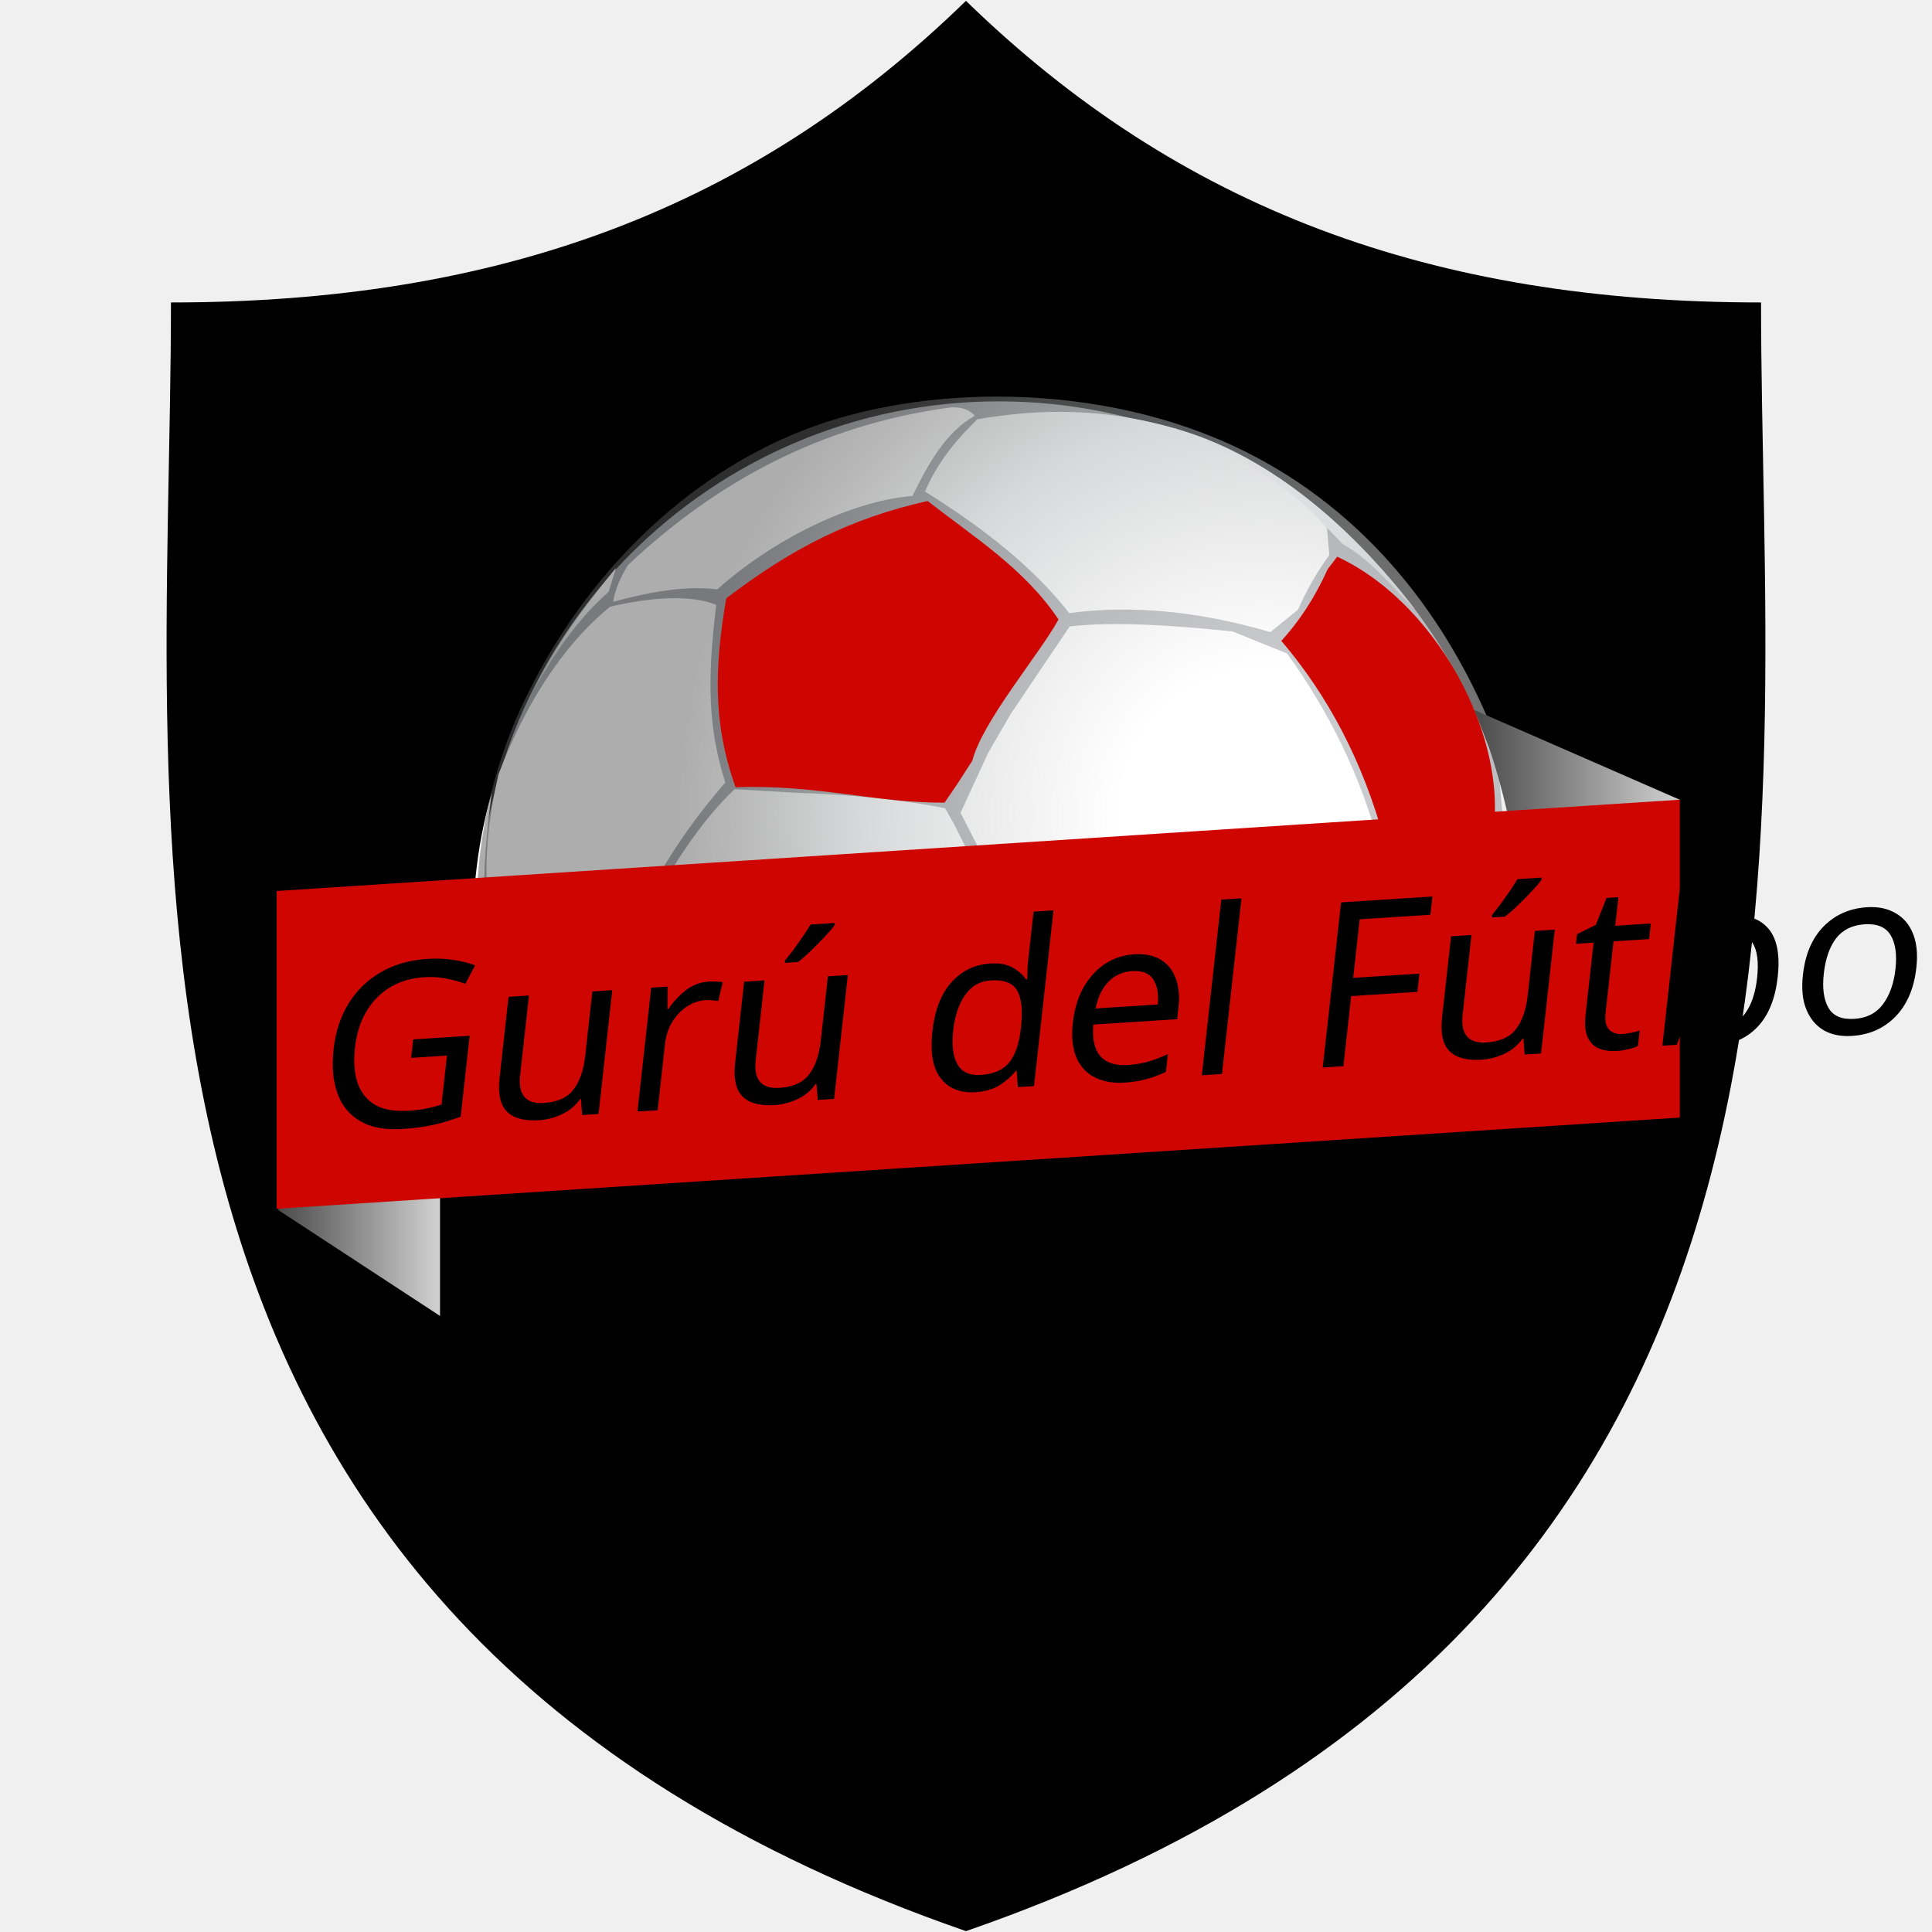
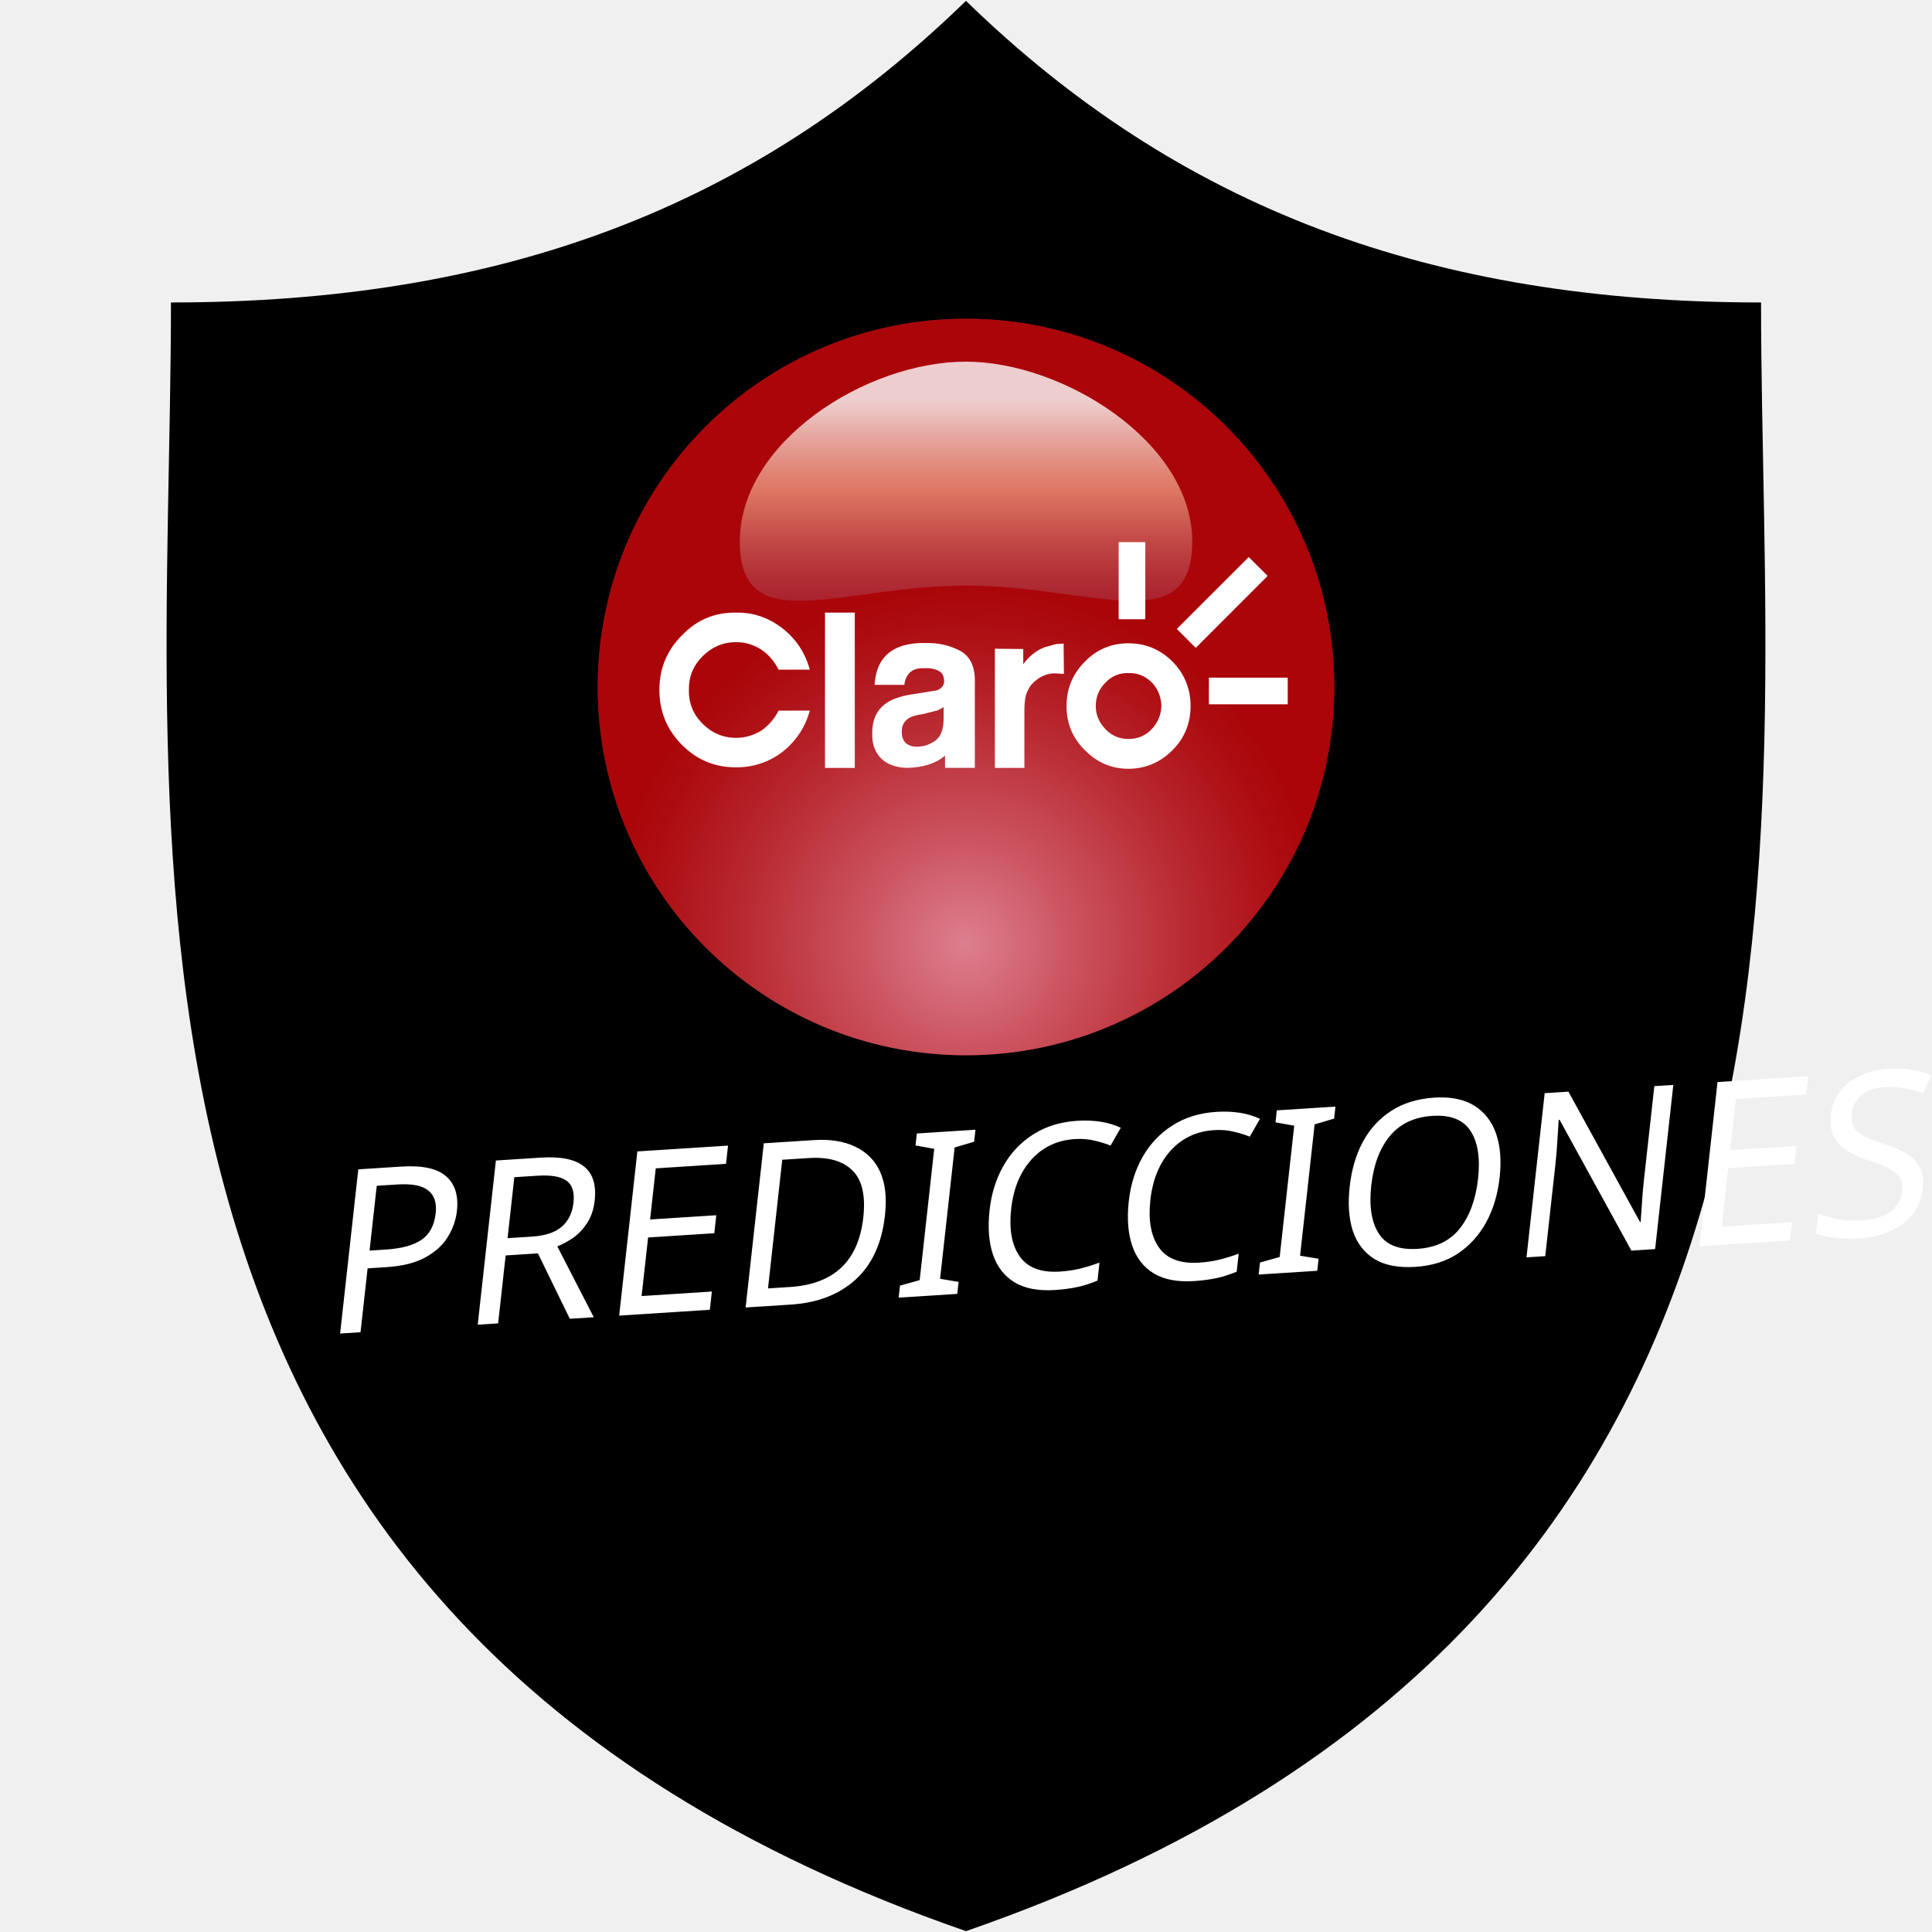
- <svg xmlns="http://www.w3.org/2000/svg" xmlns:xlink="http://www.w3.org/1999/xlink" version="1.1" id="Layer_1" x="0px" y="0px" width="125px" height="125px" viewBox="0 0 125 125" enable-background="new 0 0 125 125" xml:space="preserve">
+ <svg xmlns="http://www.w3.org/2000/svg" version="1.1" id="Layer_1" x="0px" y="0px" width="125px" height="125px" viewBox="0 0 125 125" enable-background="new 0 0 125 125" xml:space="preserve">
  <g>
-     <g>
-       <path d="M113.939,19.569c-21.312,0-37.638-6.088-51.441-19.514C48.694,13.481,32.369,19.569,11.061,19.569    c0,34.958-7.232,85.037,51.438,105.375C121.172,104.607,113.939,54.528,113.939,19.569z" />
+     <path d="M113.939,19.569c-21.312,0-37.642-6.088-51.441-19.514C48.694,13.481,32.369,19.569,11.061,19.569   c0,34.958-7.232,85.037,51.438,105.375C121.172,104.607,113.939,54.528,113.939,19.569z" />
+   </g>
+   <g>
+     <circle fill="#A41F30" cx="62.501" cy="44.449" r="23.826" />
+     <radialGradient id="SVGID_1_" cx="-151.999" cy="155.936" r="22.99" gradientTransform="matrix(1 0 0 -1 214.5 217)" gradientUnits="userSpaceOnUse">
+       <stop offset="0" style="stop-color:#EB97A6" />
+       <stop offset="0.323" style="stop-color:#D35D67" />
+       <stop offset="0.639" style="stop-color:#BD2B2F" />
+       <stop offset="0.873" style="stop-color:#B00C0D" />
+       <stop offset="1" style="stop-color:#AB0000" />
+     </radialGradient>
+     <circle opacity="0.8" fill="url(#SVGID_1_)" enable-background="new    " cx="62.501" cy="44.449" r="23.826" />
+     <linearGradient id="SVGID_2_" gradientUnits="userSpaceOnUse" x1="-151.999" y1="192.502" x2="-151.999" y2="175.084" gradientTransform="matrix(1 0 0 -1 214.5 217)">
+       <stop offset="0.084" style="stop-color:#FFFFFF" />
+       <stop offset="0.086" style="stop-color:#FFFFFE" />
+       <stop offset="0.247" style="stop-color:#F4C4B7" />
+       <stop offset="0.363" style="stop-color:#EDA08A" />
+       <stop offset="0.421" style="stop-color:#EA9279" />
+       <stop offset="0.448" style="stop-color:#E48973" />
+       <stop offset="0.597" style="stop-color:#C95B56" />
+       <stop offset="0.73" style="stop-color:#B53A41" />
+       <stop offset="0.84" style="stop-color:#A82635" />
+       <stop offset="0.914" style="stop-color:#A41F30" />
+     </linearGradient>
+     <path opacity="0.8" fill="url(#SVGID_2_)" enable-background="new    " d="M77.137,35.029c0-6.423-8.359-11.63-14.636-11.63   c-6.483,0-14.635,5.208-14.635,11.63c0,6.424,6.552,2.857,14.635,2.857S77.137,41.453,77.137,35.029z" />
+     <g id="TEXT_20_">
+       <path fill="#FFFFFF" d="M75.862,42.807c-0.797-0.797-1.762-1.186-2.854-1.186c-1.092,0-2.04,0.389-2.816,1.186    c-0.799,0.797-1.188,1.761-1.188,2.873c0,1.113,0.39,2.077,1.188,2.855c0.776,0.797,1.725,1.205,2.816,1.205    c1.093,0,2.058-0.407,2.854-1.205c0.778-0.778,1.168-1.742,1.168-2.855S76.641,43.604,75.862,42.807L75.862,42.807z     M74.511,47.181c-0.41,0.428-0.908,0.631-1.503,0.631c-0.574,0-1.075-0.203-1.481-0.631c-0.411-0.426-0.631-0.927-0.631-1.501    c0-0.611,0.222-1.112,0.631-1.519c0.407-0.427,0.908-0.631,1.481-0.612c0.595-0.019,1.093,0.187,1.52,0.612    c0.39,0.408,0.593,0.909,0.613,1.519C75.121,46.254,74.917,46.754,74.511,47.181L74.511,47.181z" />
+       <path fill="#FFFFFF" d="M47.63,39.636c-1.39-0.019-2.54,0.464-3.503,1.465c-0.983,0.982-1.464,2.15-1.464,3.54    c0,1.373,0.482,2.576,1.464,3.559c0.964,0.964,2.113,1.447,3.503,1.447c1.112,0,2.132-0.334,3.021-1.019    c0.872-0.705,1.446-1.576,1.743-2.65h-2.021c-0.259,0.519-0.629,0.944-1.093,1.28c-0.519,0.315-1.057,0.481-1.65,0.481    c-0.853,0-1.575-0.315-2.169-0.909c-0.611-0.611-0.908-1.334-0.889-2.187c-0.018-0.853,0.278-1.576,0.889-2.188    c0.594-0.593,1.316-0.909,2.169-0.909c0.593,0,1.131,0.166,1.65,0.5c0.463,0.315,0.834,0.761,1.093,1.281h2.021    c-0.296-1.076-0.871-1.965-1.743-2.652C49.762,39.971,48.743,39.617,47.63,39.636L47.63,39.636z" />
+       <path fill="#FFFFFF" d="M59.865,41.602c-1.299-0.019-2.206,0.333-2.725,1.019c-0.334,0.427-0.501,0.982-0.557,1.688h1.928    c0.037-0.333,0.148-0.556,0.278-0.705c0.204-0.258,0.537-0.39,1.02-0.371c0.408-0.018,0.723,0.056,0.945,0.187    c0.222,0.109,0.315,0.333,0.333,0.648c0,0.259-0.148,0.464-0.444,0.593L59.161,44.9c-0.687,0.092-1.242,0.258-1.669,0.499    c-0.723,0.427-1.075,1.112-1.057,2.095c-0.019,0.685,0.203,1.242,0.649,1.65c0.389,0.333,0.927,0.519,1.575,0.537    c1.057-0.019,1.892-0.278,2.484-0.797v0.797h1.929V44.01c0-0.927-0.334-1.575-0.965-1.91    C61.441,41.75,60.699,41.582,59.865,41.602L59.865,41.602z M60.68,45.958l0.37-0.204v0.778c0,0.667-0.185,1.131-0.537,1.391    c-0.372,0.26-0.761,0.389-1.205,0.389c-0.278,0-0.5-0.074-0.686-0.222c-0.186-0.167-0.278-0.409-0.278-0.76    c0-0.39,0.148-0.667,0.464-0.871c0.185-0.112,0.5-0.205,0.908-0.26L60.68,45.958L60.68,45.958z" />
+       <polygon fill="#FFFFFF" points="55.305,39.636 53.377,39.636 53.377,49.684 55.305,49.684   " />
+       <path fill="#FFFFFF" d="M67.575,41.88c-0.517,0.203-0.98,0.557-1.372,1.093v-0.982l-1.835-0.019v7.712h1.91v-3.689    c0-0.63,0.075-1.075,0.24-1.353c0.13-0.297,0.37-0.538,0.665-0.742c0.337-0.222,0.688-0.334,1.059-0.334l0.593,0.037l-0.019-1.965    l-0.501,0.036L67.575,41.88L67.575,41.88z" />
+       <polygon fill="#FFFFFF" points="77.364,41.917 82.017,37.263 80.793,36.041 76.141,40.692   " />
+       <polygon fill="#FFFFFF" points="74.101,40.063 74.101,35.076 72.377,35.076 72.377,40.063   " />
+       <polygon fill="#FFFFFF" points="78.215,43.845 78.215,45.568 83.314,45.568 83.314,43.845   " />
    </g>
  </g>
-   <g>
-     <g>
-       <g>
-         <g>
-           <defs>
-             <rect id="SVGID_1_" x="25.285" y="22.56" width="77.297" height="49.101" />
-           </defs>
-           <clipPath id="SVGID_2_">
-             <use xlink:href="#SVGID_1_" overflow="visible" />
-           </clipPath>
-           <g clip-path="url(#SVGID_2_)">
-             <g opacity="0.7">
-               <g opacity="0.6">
- 						</g>
-             </g>
-             <g>
-               <circle fill="#95979D" cx="64.617" cy="59.63" r="33.662" />
-               <g>
-                 <linearGradient id="SVGID_3_" gradientUnits="userSpaceOnUse" x1="431.406" y1="-368.738" x2="445.406" y2="-368.738" gradientTransform="matrix(0.1488 0.9889 -0.9889 0.1488 -346.124 -345.081)">
-                   <stop offset="0" style="stop-color:#FFFFFF" />
-                   <stop offset="0.22" style="stop-color:#FBFBFB" />
-                   <stop offset="0.462" style="stop-color:#EDEEEF" />
-                   <stop offset="0.714" style="stop-color:#D7D9DC" />
-                   <stop offset="0.972" style="stop-color:#B9BCC0" />
-                   <stop offset="1" style="stop-color:#B5B8BD" />
-                 </linearGradient>
-                 <path fill="url(#SVGID_3_)" d="M75.916,27.691c3.629,2.277,7.15,3.338,10.945,7.508c1.813,0.998,3.113,2.673,4.736,4.29         C87.232,33.762,81.777,29.291,75.916,27.691L75.916,27.691z" />
-                 <linearGradient id="SVGID_4_" gradientUnits="userSpaceOnUse" x1="457.065" y1="-378.434" x2="474.757" y2="-378.434" gradientTransform="matrix(0.1488 0.9889 -0.9889 0.1488 -346.124 -345.081)">
-                   <stop offset="0" style="stop-color:#FFFFFF" />
-                   <stop offset="0.22" style="stop-color:#FBFBFB" />
-                   <stop offset="0.462" style="stop-color:#EDEEEF" />
-                   <stop offset="0.714" style="stop-color:#D7D9DC" />
-                   <stop offset="0.972" style="stop-color:#B9BCC0" />
-                   <stop offset="1" style="stop-color:#B5B8BD" />
-                 </linearGradient>
-                 <path fill="url(#SVGID_4_)" d="M97.768,68.135c1.125-4.301,1.756-8.902-0.757-17.669c0.16,1.968,0.457,3.821,0.15,5.316         c1.498,3.288,1.167,7.72,0.256,12.514L97.768,68.135L97.768,68.135z" />
-                 <linearGradient id="SVGID_5_" gradientUnits="userSpaceOnUse" x1="474.678" y1="-372.212" x2="488.292" y2="-372.212" gradientTransform="matrix(0.1488 0.9889 -0.9889 0.1488 -346.124 -345.081)">
-                   <stop offset="0" style="stop-color:#FFFFFF" />
-                   <stop offset="0.22" style="stop-color:#FBFBFB" />
-                   <stop offset="0.462" style="stop-color:#EDEEEF" />
-                   <stop offset="0.714" style="stop-color:#D7D9DC" />
-                   <stop offset="0.972" style="stop-color:#B9BCC0" />
-                   <stop offset="1" style="stop-color:#B5B8BD" />
-                 </linearGradient>
-                 <path fill="url(#SVGID_5_)" d="M90.755,79.768l-1.226,3.403c4.351-5.177,6.873-10.153,8.146-14.994l-0.487,0.093         C95.462,71.627,93.376,77.54,90.755,79.768L90.755,79.768z" />
-                 <path fill="#FFFFFF" d="M47.528,51.062c-2.071,1.959-3.954,4.792-5.61,7.905l-1.801,4.419l0.37,1.46         c0.758,2.264,1.695,4.186,2.713,5.938c0.749,1.778,1.685,3.44,2.922,4.928l0.59,1.021l0.885-0.094l5.498,0.857l4.157,0.357         l2.226-0.061l1.252-0.262l4.553-7.637l2.531-4.361l-6.07-12.18l-0.598-1.059c-3.052-0.604-6.339-0.882-9.732-1.008         L47.528,51.062L47.528,51.062z" />
-                 <path fill="#FFFFFF" d="M69.214,40.526l-3.827,5.675l-1.463,2.531l-1.779,3.854l2.19,4.272         c0.864,2.069,1.847,3.979,2.854,5.843l1.535,2.769l13.496,1.108c3.116-3.75,5.405-7.741,7.038-11.782         c-1.211-4.614-3.303-8.791-5.979-12.512l-3.528-1.428C75.823,40.451,72.119,40.204,69.214,40.526L69.214,40.526z" />
-                 <path fill="#002878" d="M68.809,65.703c-2.142,3.992-4.959,7.936-7.874,11.87c2.756,3.608,5.892,6.202,9.172,8.392         c5.518-1.438,9.851-3.73,12.988-6.867c0.538-4.205,0.057-8.242-0.888-12.199C77.664,66.607,73.352,65.992,68.809,65.703         L68.809,65.703z" />
-                 <path fill="#FFFFFF" d="M47.399,77.374l-0.618,0.374l-3.217,5.908c1.368,1.859,3.015,4.017,5.112,5.932l4.308,1.867         l3.992,1.229l8.979-0.479c1.812-2.111,2.812-3.979,3.248-5.68c-3.105-2.496-6.127-5.072-8.771-8.008         C56.242,79.068,51.879,78.579,47.399,77.374L47.399,77.374z" />
-                 <path fill="#002878" d="M46.281,76.624c-2.598-3.563-4.658-7.392-6.183-11.485l-1.004-1.312         c-1.96,0.006-3.961-0.24-5.979-0.575c-0.722,4.215-0.042,8.118,1.793,11.561c1.546,3.535,4.514,6.355,8.323,8.121         L46.281,76.624L46.281,76.624z" />
-                 <path fill="#FFFFFF" d="M33.218,62.581c2.273,0.28,4.289,0.401,6.501,0.318c1.516-4.243,3.773-8.33,7.209-12.271         c-1.088-3.397-1.205-6.529-0.585-11.492c-1.623-0.671-4.212-0.506-6.869,0.117c-3.173,2.583-5.584,6.533-7.224,10.854         C30.969,55.74,31.264,59.975,33.218,62.581L33.218,62.581z" />
-                 <path fill="#FFFFFF" d="M59.845,31.804c3.828,2.376,7.063,4.953,9.333,7.863c4.176-0.554,8.524-0.086,13.012,1.23         l1.787-1.446c0.597-1.352,1.281-2.523,2.029-3.534l-0.15-1.752c-2.306-2.715-5.885-4.684-9.816-6.442         c-4.783-1.383-8.913-1.263-12.803-0.596C61.504,28.785,60.477,30.329,59.845,31.804L59.845,31.804z" />
-                 <path fill="#FFFFFF" d="M89.786,55.567c-1.899,4.675-4.263,8.222-6.89,11.136c1.011,4.104,1.49,8.294,0.807,12.677         c2.545,0.509,4.939,0.638,6.99-0.075c2.9-1.94,4.91-5.621,6.521-10.096c1.336-4.659,1.063-8.97-0.534-12.997         C93.977,55.59,91.621,55.322,89.786,55.567L89.786,55.567z" />
-                 <path fill="#FFFFFF" d="M70.164,86.376c-0.749,2.112-1.912,4.063-3.487,5.853c0.802,0.733,2.138,0.994,4.011,0.777         c6.523-1.261,12.817-3.927,18.597-9.691l0.762-1.345l-0.116-0.517l0.525-1.521c-2.43,0.428-5.198,0.34-7.255-0.123         C79.551,83.146,75.085,85.141,70.164,86.376L70.164,86.376z" />
-                 <path fill="#FFFFFF" d="M40.654,36.536c-0.536,0.835-0.862,1.635-0.983,2.399c2.357-0.631,4.655-1.066,6.735-0.8         c3.545-3.178,8.642-5.743,12.626-6.041c1.086-2.209,2.185-4.14,4.034-5.196c-0.373-0.419-0.917-0.593-1.632-0.529         C53.15,27.496,46.383,31.151,40.654,36.536L40.654,36.536z" />
-                 <linearGradient id="SVGID_6_" gradientUnits="userSpaceOnUse" x1="448.168" y1="-313.37" x2="469.477" y2="-313.37" gradientTransform="matrix(0.1488 0.9889 -0.9889 0.1488 -346.124 -345.081)">
-                   <stop offset="0" style="stop-color:#FFFFFF" />
-                   <stop offset="0.22" style="stop-color:#FBFBFB" />
-                   <stop offset="0.462" style="stop-color:#EDEEEF" />
-                   <stop offset="0.714" style="stop-color:#D7D9DC" />
-                   <stop offset="0.972" style="stop-color:#B9BCC0" />
-                   <stop offset="1" style="stop-color:#B5B8BD" />
-                 </linearGradient>
-                 <path fill="url(#SVGID_6_)" d="M31.819,51.277c-2.088,7.311-1.346,14.403,1.573,21.313c-1.209-3.933-1.719-7.32-0.987-9.734         C31.049,60.744,31.111,56.647,31.819,51.277L31.819,51.277z" />
-                 <linearGradient id="SVGID_7_" gradientUnits="userSpaceOnUse" x1="474.735" y1="-320.231" x2="488.588" y2="-320.231" gradientTransform="matrix(0.1488 0.9889 -0.9889 0.1488 -346.124 -345.081)">
-                   <stop offset="0" style="stop-color:#FFFFFF" />
-                   <stop offset="0.22" style="stop-color:#FBFBFB" />
-                   <stop offset="0.462" style="stop-color:#EDEEEF" />
-                   <stop offset="0.714" style="stop-color:#D7D9DC" />
-                   <stop offset="0.972" style="stop-color:#B9BCC0" />
-                   <stop offset="1" style="stop-color:#B5B8BD" />
-                 </linearGradient>
-                 <path fill="url(#SVGID_7_)" d="M42.988,83.742c-2.444-0.952-4.799-3.322-7.18-6.197c3.75,5.663,8.158,9.964,12.833,12.078         C46.847,88.205,44.988,86.4,42.988,83.742L42.988,83.742z" />
-                 <linearGradient id="SVGID_8_" gradientUnits="userSpaceOnUse" x1="493.233" y1="-340.408" x2="495.268" y2="-340.408" gradientTransform="matrix(0.1488 0.9889 -0.9889 0.1488 -346.124 -345.081)">
-                   <stop offset="0" style="stop-color:#FFFFFF" />
-                   <stop offset="0.22" style="stop-color:#FBFBFB" />
-                   <stop offset="0.462" style="stop-color:#EDEEEF" />
-                   <stop offset="0.714" style="stop-color:#D7D9DC" />
-                   <stop offset="0.972" style="stop-color:#B9BCC0" />
-                   <stop offset="1" style="stop-color:#B5B8BD" />
-                 </linearGradient>
-                 <path fill="url(#SVGID_8_)" d="M57.881,92.93c2.892,0.823,6.166,1.282,12.337,0.182c-1.981,0.272-3.227,0.099-4.432-0.575         C62.766,93.314,60.259,93.191,57.881,92.93L57.881,92.93z" />
-                 <linearGradient id="SVGID_9_" gradientUnits="userSpaceOnUse" x1="434.991" y1="-321.628" x2="442.04" y2="-321.628" gradientTransform="matrix(0.1488 0.9889 -0.9889 0.1488 -346.124 -345.081)">
-                   <stop offset="0" style="stop-color:#FFFFFF" />
-                   <stop offset="0.22" style="stop-color:#FBFBFB" />
-                   <stop offset="0.462" style="stop-color:#EDEEEF" />
-                   <stop offset="0.714" style="stop-color:#D7D9DC" />
-                   <stop offset="0.972" style="stop-color:#B9BCC0" />
-                   <stop offset="1" style="stop-color:#B5B8BD" />
-                 </linearGradient>
-                 <path fill="url(#SVGID_9_)" d="M39.857,36.742c-2.634,3.183-4.316,5.766-5.341,7.933c1.301-2.295,2.744-4.515,4.863-6.384         L39.857,36.742L39.857,36.742z" />
-               </g>
-             </g>
-             <radialGradient id="SVGID_10_" cx="817.985" cy="574.708" r="37.294" gradientTransform="matrix(0.9093 0.4464 -0.4469 0.9104 -405.2285 -835.7563)" gradientUnits="userSpaceOnUse">
-               <stop offset="0.244" style="stop-color:#FFFFFF" />
-               <stop offset="0.244" style="stop-color:#FFFFFF" />
-               <stop offset="0.249" style="stop-color:#FFFFFF" />
-               <stop offset="0.421" style="stop-color:#E3E3E4" />
-               <stop offset="0.693" style="stop-color:#AFB1B3" />
-               <stop offset="0.72" style="stop-color:#A7A9AA" />
-               <stop offset="0.909" style="stop-color:#717172" />
-               <stop offset="1" style="stop-color:#5C5C5C" />
-             </radialGradient>
-             <path opacity="0.5" fill="url(#SVGID_10_)" enable-background="new    " d="M95.887,75.174       c4.469-9.105,4.338-18.681,0.896-27.422c-3.048-7.74-8.339-14.668-16.388-18.621c-9.221-4.525-20.872-4.271-28.454-1.281       C44.35,30.843,38,37.041,34.096,44.971c-7.973,16.188-0.907,37.136,16.239,45.552C67.479,98.941,87.46,92.336,95.887,75.174z" />
-           </g>
-         </g>
-       </g>
-     </g>
-     <linearGradient id="SVGID_11_" gradientUnits="userSpaceOnUse" x1="115.883" y1="1219.626" x2="129.182" y2="1219.626" gradientTransform="matrix(1 0 0 1 -20.5 -1166.5)">
-       <stop offset="0" style="stop-color:#4A4A4A" />
-       <stop offset="1" style="stop-color:#D1D1D1" />
-     </linearGradient>
-     <path fill="url(#SVGID_11_)" d="M98.936,60.319l9.746-8.576l-13.299-5.81c0,0,0.288,0.697,0.965,2.442   C98.044,53.353,98.936,60.319,98.936,60.319z" />
-     <linearGradient id="SVGID_12_" gradientUnits="userSpaceOnUse" x1="-12661.607" y1="1245.707" x2="-12651.096" y2="1245.707" gradientTransform="matrix(-1 0 0 1 -12633.139 -1166.5)">
-       <stop offset="0" style="stop-color:#D1D1D1" />
-       <stop offset="1" style="stop-color:#4A4A4A" />
-     </linearGradient>
-     <polygon fill="url(#SVGID_12_)" points="28.469,85.141 17.957,78.259 28.469,73.273  " />
-   </g>
-   <path fill="#CE0500" d="M86.518,36.02l-0.613,0.8c-0.875,1.931-1.885,3.419-3.002,4.645c2.996,3.515,5.267,7.766,6.668,12.915  c2.209,0.126,4.445,0.408,6.738,1.02C98.234,48.624,93.218,39.125,86.518,36.02L86.518,36.02z" />
-   <path fill="#CE0500" d="M47.59,50.933c5.297-0.186,9.014,1.022,13.522,0.998l0.821-1.199l0.98-1.524  c0.651-2.544,4.317-6.85,5.573-9.126c-2.184-3.274-5.446-5.313-8.471-7.667c-4.953,1.111-8.745,3.034-13.027,6.297  C46.217,43.23,46.121,46.816,47.59,50.933L47.59,50.933z" />
-   <polygon fill="#CE0500" points="17.901,78.21 17.901,57.648 108.682,51.74 108.682,72.307 " />
-   <text transform="matrix(0.9828 -0.0631 -0.1102 0.9939 20.0869 73.2734)" font-family="'TeutonNormal-Bold'" font-size="15.041">Gurú del Fútbol</text>
+   <text transform="matrix(0.9828 -0.0631 -0.1101 0.9939 20.5771 86.3701)" fill="#FFFFFF" font-family="'TeutonNormal-Bold'" font-size="14.974">PREDICCIONES</text>
</svg>
